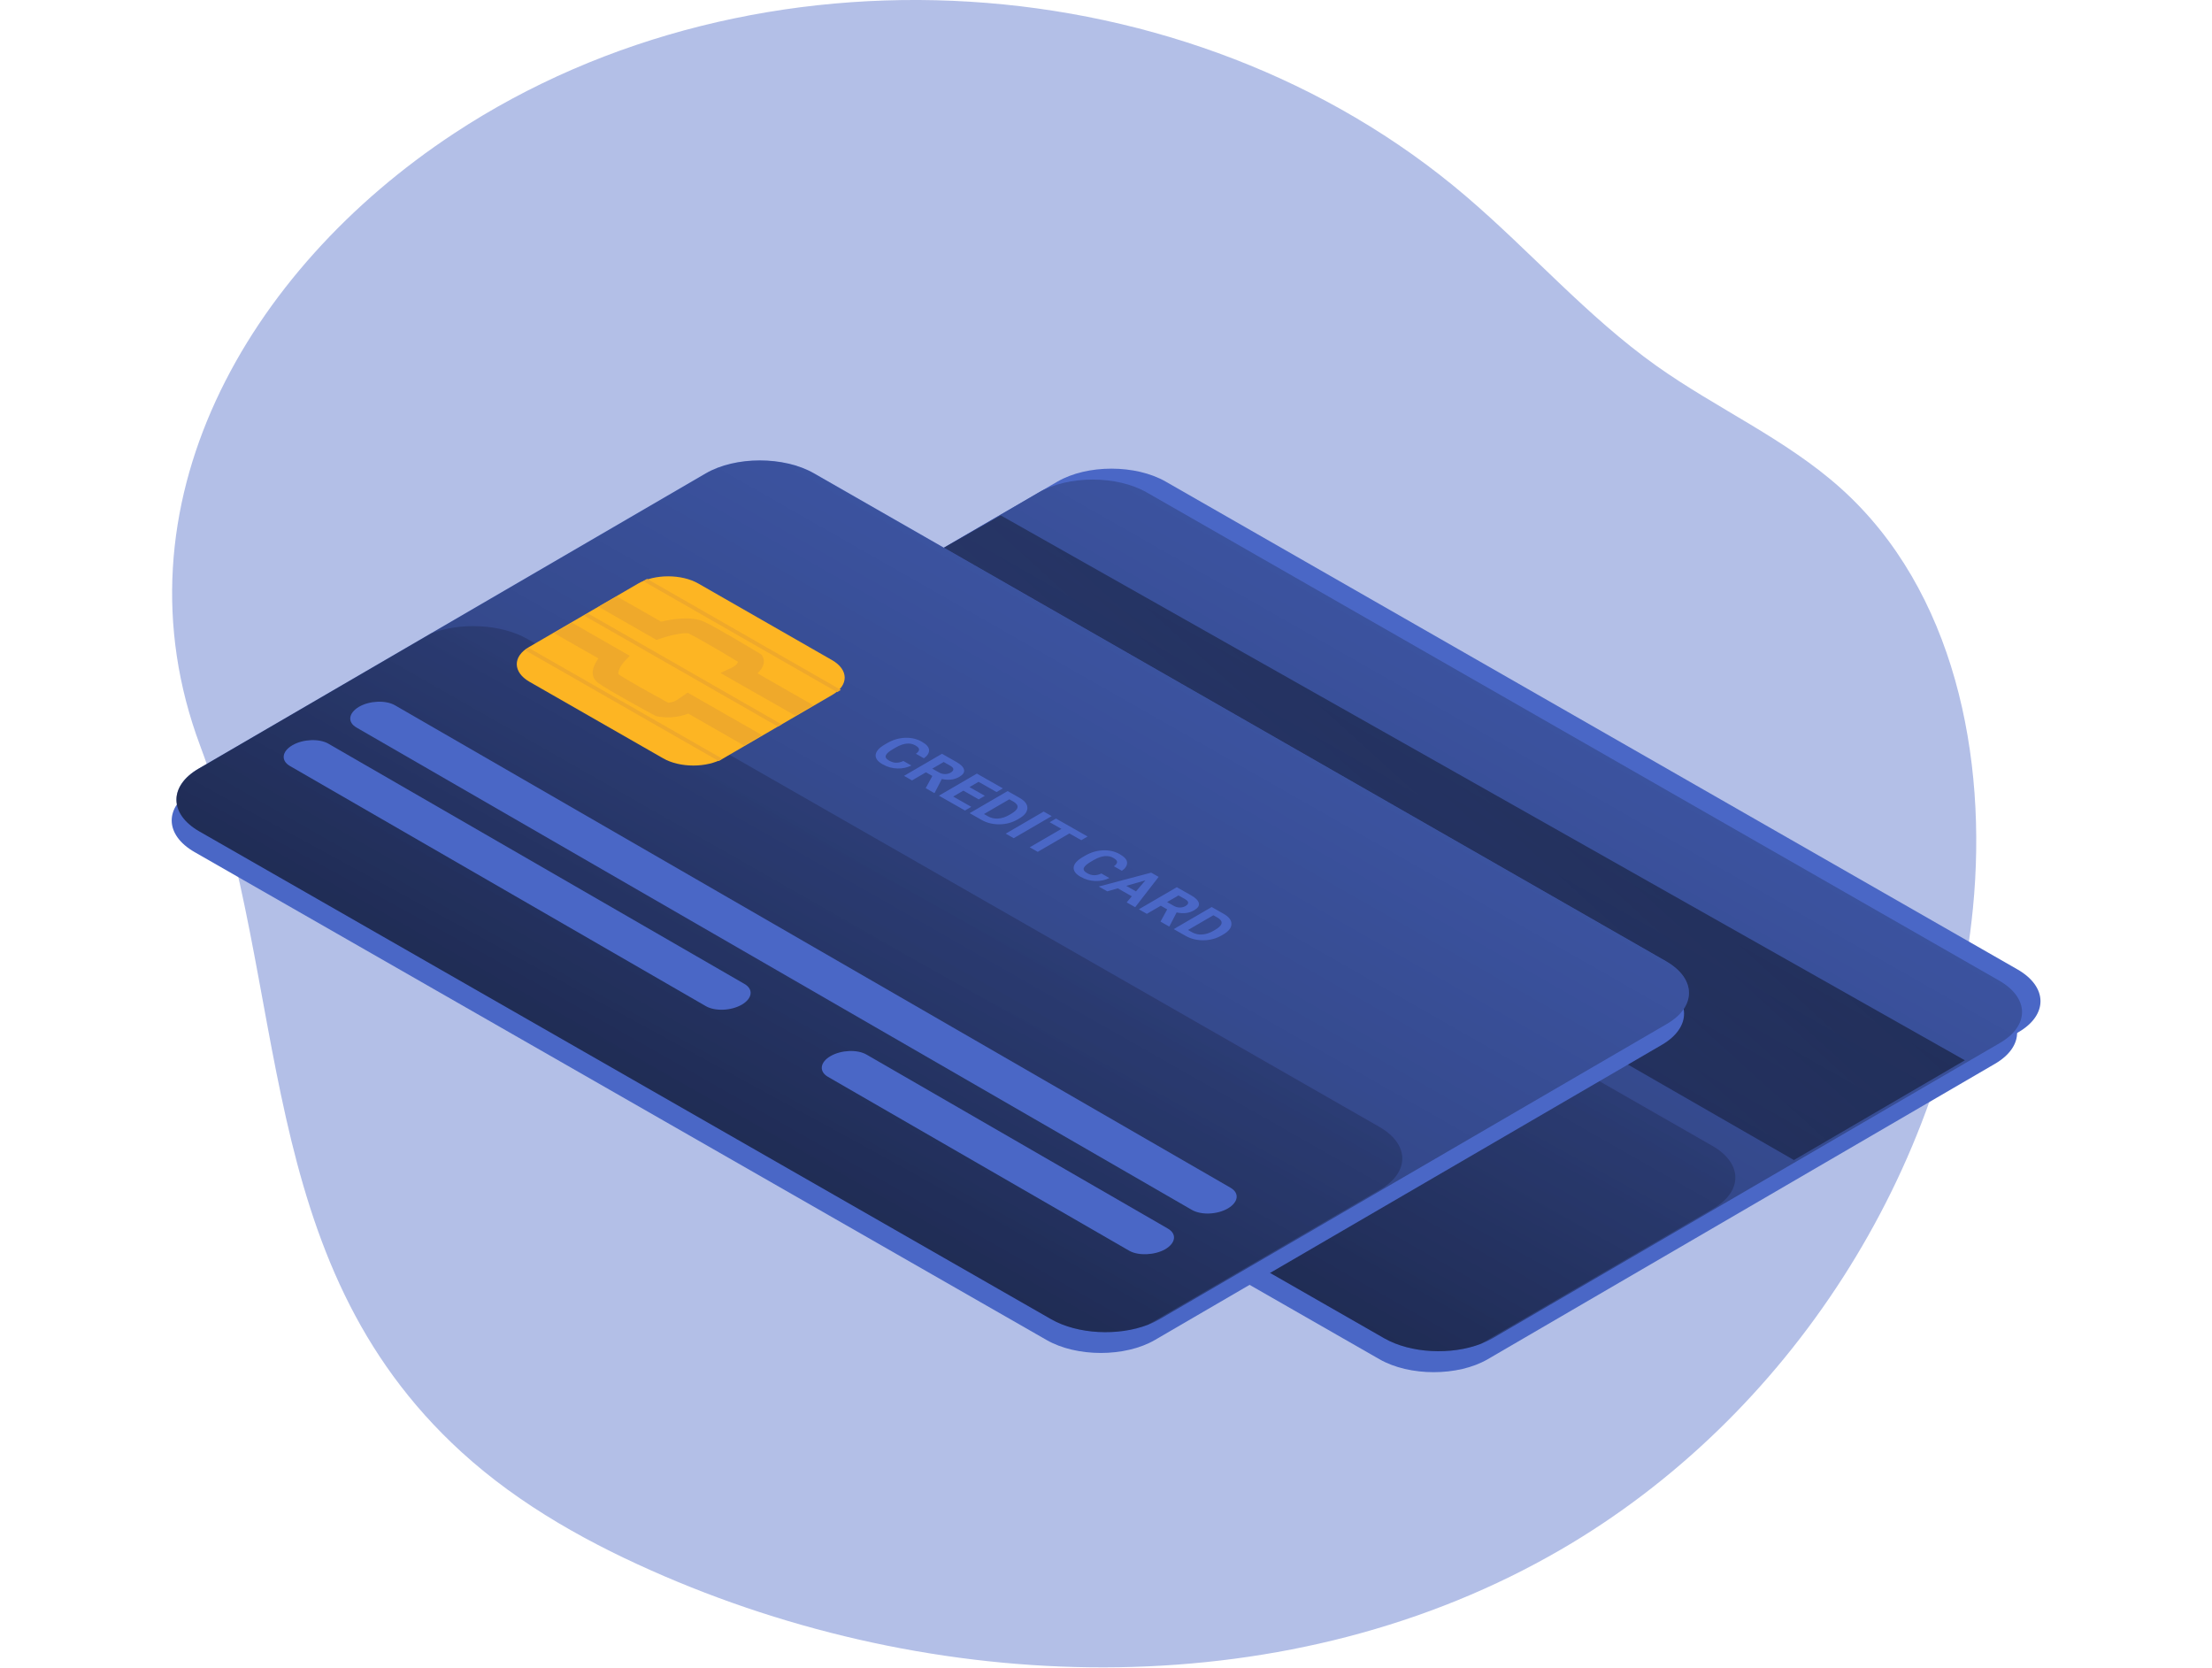
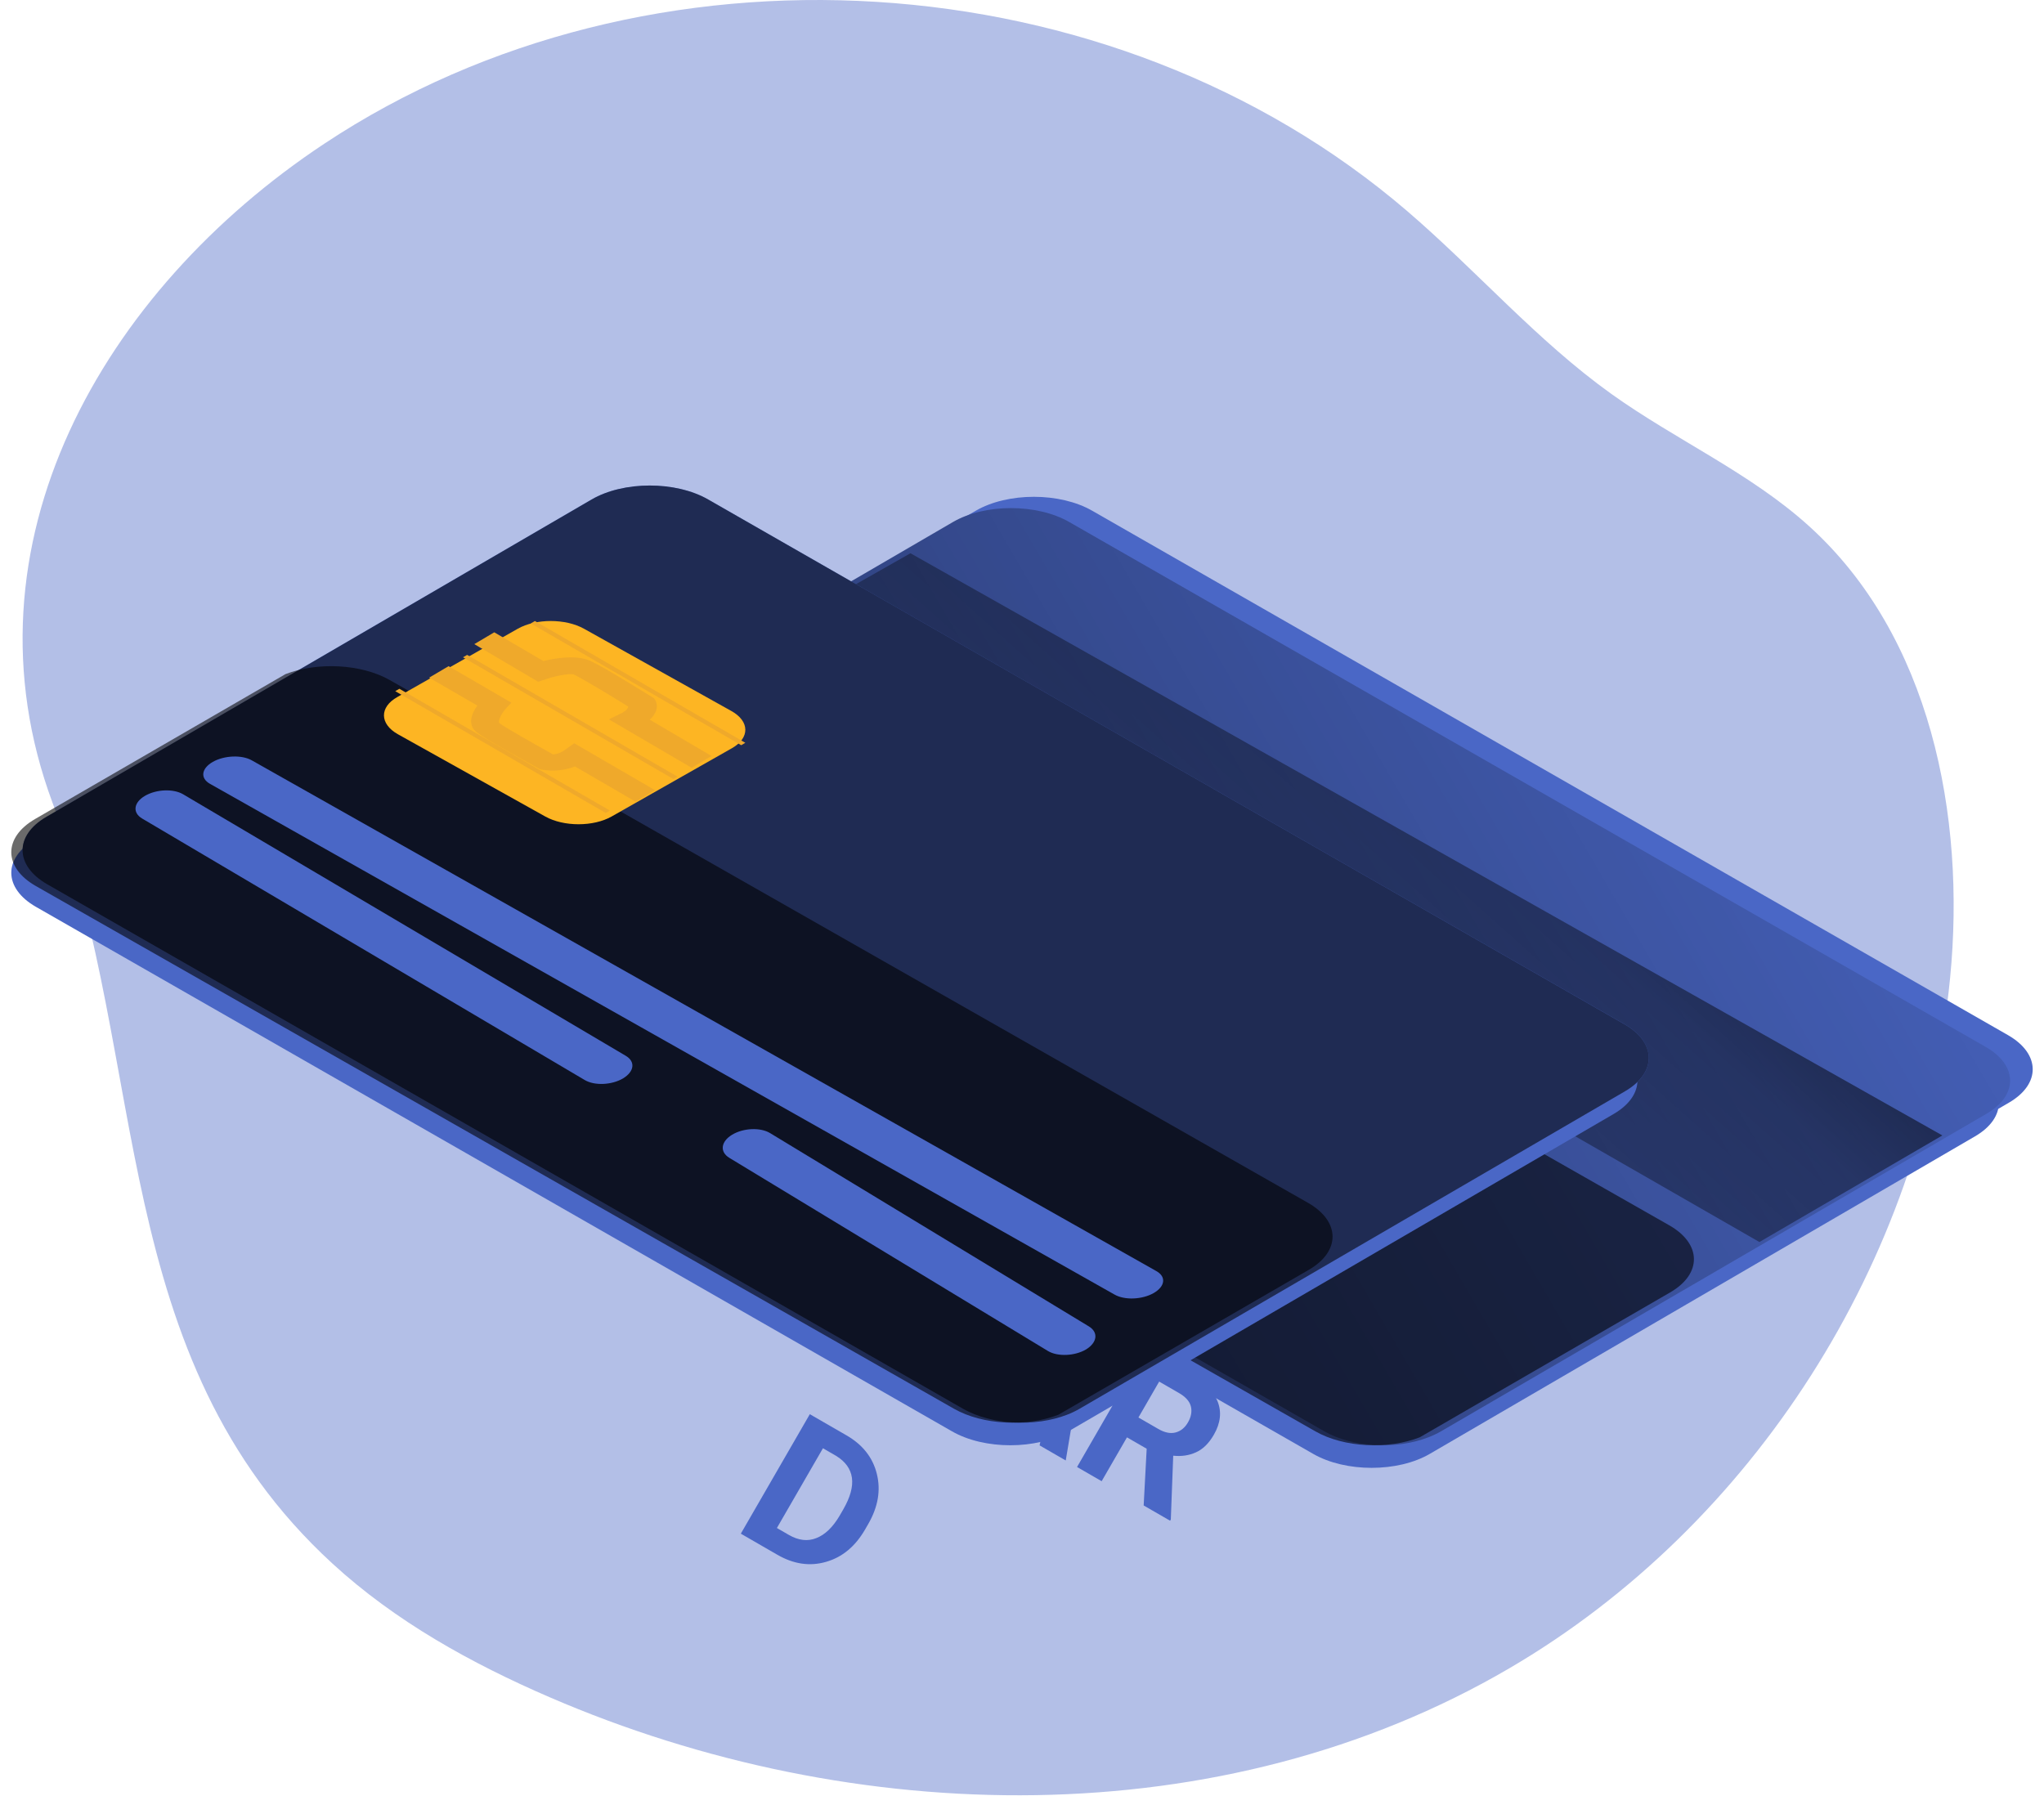
- <svg xmlns="http://www.w3.org/2000/svg" xmlns:xlink="http://www.w3.org/1999/xlink" id="Layer_1" data-name="Layer 1" viewBox="0 0 517.18 461.34" width="406" height="306" class="illustration">
+ <svg xmlns="http://www.w3.org/2000/svg" width="181px" height="159px" viewBox="0 0 181 159" version="1.1">
  <defs>
-     <linearGradient id="linear-gradient" x1="1884.6" y1="-953.14" x2="2270.26" y2="-1065.33" gradientTransform="matrix(1.2, -0.42, 0.56, 0.64, -1564.85, 1751.48)" gradientUnits="userSpaceOnUse">
-       <stop offset="0.01" />
-       <stop offset="0.13" stop-opacity="0.69" />
-       <stop offset="1" stop-opacity="0" />
+     <linearGradient x1="15.177%" y1="61.397%" x2="110.735%" y2="29.194%" id="linearGradient-1">
+       <stop stop-color="#000000" offset="1%" />
+       <stop stop-color="#000000" stop-opacity="0.69" offset="13%" />
+       <stop stop-color="#000000" stop-opacity="0" offset="100%" />
    </linearGradient>
-     <linearGradient id="linear-gradient-2" x1="419.22" y1="143.23" x2="95.99" y2="501.38" gradientTransform="matrix(1, 0, 0, 1, 0, 0)" xlink:href="#linear-gradient" />
-     <linearGradient id="linear-gradient-3" x1="1812.48" y1="-928.72" x2="2161.82" y2="-1037.62" xlink:href="#linear-gradient" />
-     <linearGradient id="linear-gradient-4" x1="1828.69" y1="-998.04" x2="2214.34" y2="-1110.23" xlink:href="#linear-gradient" />
-     <linearGradient id="linear-gradient-5" x1="1756.57" y1="-973.62" x2="2105.91" y2="-1082.53" xlink:href="#linear-gradient" />
+     <linearGradient x1="75.342%" y1="33.863%" x2="-28.128%" y2="99.121%" id="linearGradient-2">
+       <stop stop-color="#000000" offset="1%" />
+       <stop stop-color="#000000" stop-opacity="0.69" offset="13%" />
+       <stop stop-color="#000000" stop-opacity="0" offset="100%" />
+     </linearGradient>
+     <linearGradient x1="505.007%" y1="-154.592%" x2="607.99%" y2="-172.871%" id="linearGradient-3">
+       <stop stop-color="#000000" offset="1%" />
+       <stop stop-color="#000000" stop-opacity="0.69" offset="13%" />
+       <stop stop-color="#000000" stop-opacity="0" offset="100%" />
+     </linearGradient>
+     <linearGradient x1="435.186%" y1="-123.56%" x2="527.326%" y2="-139.014%" id="linearGradient-4">
+       <stop stop-color="#000000" offset="1%" />
+       <stop stop-color="#000000" stop-opacity="0.69" offset="13%" />
+       <stop stop-color="#000000" stop-opacity="0" offset="100%" />
+     </linearGradient>
+     <linearGradient x1="515.695%" y1="-161.244%" x2="618.678%" y2="-179.525%" id="linearGradient-5">
+       <stop stop-color="#000000" offset="1%" />
+       <stop stop-color="#000000" stop-opacity="0.69" offset="13%" />
+       <stop stop-color="#000000" stop-opacity="0" offset="100%" />
+     </linearGradient>
  </defs>
-   <path d="M84,50.87C167.73-4.35,287.69,3.05,364,68.16c17.94,15.3,33.58,33.33,52.8,47,16.69,11.86,35.86,20.26,51.08,33.95,31.32,28.16,40.59,74.21,36.48,116.12-7.12,72.64-50.87,140.76-114,177.43-74.19,43.12-169.23,41.27-248.07,7.41-20.26-8.7-39.87-19.49-56.15-34.35-58.32-53.17-47.15-128.34-72.36-195.5C-11,153.9,26.71,88.61,84,50.87Z" transform="translate(-5.87 -13.92)" fill="#4A67C6" opacity="0.42" style="isolation: isolate;" />
-   <path d="M510.47,308.26,370.11,390c-8.22,4.79-21.66,4.8-30,0l-235.75-135c-8.35-4.78-8.44-12.54-.22-17.33l140.36-81.69c8.23-4.79,21.66-4.8,30,0l235.75,135C518.6,295.71,518.7,303.47,510.47,308.26Z" transform="translate(-5.87 -13.92)" fill="#4A67C6" />
-   <path d="M516.94,299.53,376.59,381.22c-8.23,4.79-21.67,4.8-30,0l-235.75-135c-8.35-4.78-8.45-12.54-.22-17.33L251,147.19c8.23-4.79,21.67-4.8,30,0l235.75,135C525.07,287,525.17,294.74,516.94,299.53Z" transform="translate(-5.87 -13.92)" fill="#4A67C6" />
-   <path d="M511.83,302.51,371.48,384.2c-8.23,4.79-21.67,4.8-30,0l-235.75-135c-8.35-4.78-8.44-12.54-.21-17.33l140.35-81.69c8.23-4.79,21.67-4.8,30,0l235.75,135C520,290,520.06,297.72,511.83,302.51Z" transform="translate(-5.87 -13.92)" fill="#4A67C6" />
-   <path d="M511.83,302.5,371.47,384.2a22.91,22.91,0,0,1-3.27,1.55c-8.18,3.17-19.42,2.65-26.74-1.53l-235.75-135c-8.34-4.77-8.44-12.53-.22-17.32l64.31-37.42,76-44.27c8.22-4.79,21.66-4.8,30,0l235.74,135C520,290,520.06,297.72,511.83,302.5Z" transform="translate(-5.87 -13.92)" opacity="0.58" fill="url(#linear-gradient)" />
-   <polygon points="229.47 142.61 496.25 293.38 448.95 320.98 183.86 168.51 229.47 142.61" opacity="0.58" fill="url(#linear-gradient-2)" />
-   <path d="M432.51,348.32,368.2,385.75c-8.18,3.17-19.42,2.65-26.74-1.53l-235.75-135c-8.34-4.77-8.44-12.53-.22-17.32l64.31-37.42c8.17-3.17,19.42-2.65,26.74,1.53L432.29,331C440.63,335.78,440.73,343.54,432.51,348.32Z" transform="translate(-5.87 -13.92)" opacity="0.58" fill="url(#linear-gradient-3)" />
-   <path d="M280.92,211.44,250.72,229c-4.56,2.66-12,2.66-16.64,0l-37-21.19c-4.63-2.65-4.68-7-.12-9.61l30.2-17.58c4.56-2.65,12-2.66,16.64,0l37,21.19C285.43,204.49,285.48,208.79,280.92,211.44Z" transform="translate(-5.87 -13.92)" fill="#fdb523" />
-   <path d="M261.41,222.6l-5,2.88L241,216.64a15.87,15.87,0,0,1-8.2.84l-.74-.14-.58-.32c-1.29-.7-12.75-6.9-15.35-8.81-2.76-2-1.33-5,0-6.84l-12.29-7,5-2.88,16,9.17L223.51,202c-1.42,1.49-2.17,3.32-1.78,3.76,1.59,1.17,8.78,5.18,13.73,7.87a5.69,5.69,0,0,0,2.89-1.09l2.45-1.72Z" transform="translate(-5.87 -13.92)" fill="#efa92b" />
-   <path d="M270.65,217.21l5-2.88-15.44-8.84c2.14-1.86,2-3.75,1.39-4.74l-.25-.43-.54-.33c-1.23-.74-12.07-7.3-15.39-8.79-3.53-1.58-8.72-.73-11.85,0l-12.29-7-5,2.88,16,9.17,2.33-.75c2.58-.83,5.74-1.28,6.51-1.06,2,.91,9,5,13.73,7.86-.07.35-.4,1-1.86,1.68l-2.95,1.43Z" transform="translate(-5.87 -13.92)" fill="#efa92b" />
-   <polygon points="261 205.71 259.95 206.32 206.31 175.59 207.35 174.98 261 205.71" fill="#efa92b" />
-   <polygon points="244.61 215.25 243.56 215.85 189.92 185.13 190.97 184.52 244.61 215.25" fill="#efa92b" />
-   <polygon points="277.38 196.17 276.34 196.78 222.69 166.05 223.74 165.44 277.38 196.17" fill="#efa92b" />
-   <text transform="matrix(0.88, 0.5, -0.86, 0.5, 283.99, 213.78)" font-size="17.19" fill="#4A67C6" font-family="Roboto-Bold, Roboto" font-weight="700">CREDIT CARD</text>
-   <path d="M245.9,297.59,130.79,231.13c-2.55-1.47-2.23-4,.71-5.75h0c2.94-1.7,7.4-1.88,9.95-.41l115.11,66.46c2.55,1.47,2.23,4-.72,5.74h0C252.9,298.87,248.45,299.06,245.9,297.59Z" transform="translate(-5.87 -13.92)" fill="#4A67C6" />
-   <path d="M418.31,303,278,384.68c-8.23,4.79-21.67,4.8-30,0l-235.76-135c-8.34-4.78-8.44-12.54-.21-17.33l140.35-81.69c8.23-4.79,21.67-4.8,30,0l235.75,135C426.44,290.44,426.54,298.2,418.31,303Z" transform="translate(-5.87 -13.92)" fill="#4A67C6" />
-   <path d="M419.67,297.24,279.32,378.93c-8.23,4.79-21.67,4.79-30,0l-235.75-135c-8.35-4.78-8.45-12.54-.22-17.33L153.69,144.9c8.23-4.79,21.67-4.8,30,0l235.75,135C427.81,284.69,427.9,292.45,419.67,297.24Z" transform="translate(-5.87 -13.92)" fill="#4A67C6" />
-   <path d="M419.68,297.23,279.32,378.92a22.4,22.4,0,0,1-3.27,1.56c-8.18,3.17-19.43,2.65-26.75-1.53l-235.75-135c-8.34-4.78-8.44-12.53-.21-17.32l64.3-37.42,76.05-44.27c8.23-4.79,21.66-4.8,30,0l235.75,135C427.8,284.69,427.9,292.44,419.68,297.23Z" transform="translate(-5.87 -13.92)" opacity="0.58" fill="url(#linear-gradient-4)" />
-   <path d="M340.35,343.05l-64.3,37.43c-8.18,3.17-19.43,2.65-26.75-1.53l-235.75-135c-8.34-4.78-8.44-12.53-.21-17.32l64.3-37.42c8.18-3.17,19.42-2.65,26.74,1.53l235.75,135C348.47,330.51,348.57,338.27,340.35,343.05Z" transform="translate(-5.87 -13.92)" opacity="0.58" fill="url(#linear-gradient-5)" />
-   <path d="M188.76,206.17l-30.19,17.58c-4.56,2.65-12,2.66-16.65,0l-37-21.19c-4.63-2.66-4.69-7-.12-9.61L135,175.38c4.57-2.66,12-2.66,16.65,0l37,21.19C193.27,199.21,193.33,203.52,188.76,206.17Z" transform="translate(-5.87 -13.92)" fill="#fdb523" />
-   <path d="M169.25,217.32l-4.95,2.89-15.43-8.84a16,16,0,0,1-8.2.84l-.75-.15-.57-.31c-1.3-.7-12.75-6.9-15.35-8.81-2.76-2-1.34-5,0-6.84l-12.28-7,4.95-2.88,16,9.16-1.29,1.35c-1.41,1.5-2.16,3.33-1.78,3.77,1.59,1.17,8.78,5.18,13.73,7.87a5.81,5.81,0,0,0,2.9-1.09l2.45-1.72Z" transform="translate(-5.87 -13.92)" fill="#efa92b" />
-   <path d="M178.5,211.94l4.95-2.88L168,200.22c2.13-1.87,2-3.75,1.39-4.74l-.26-.43-.54-.33c-1.22-.74-12.06-7.3-15.39-8.79-3.53-1.58-8.71-.73-11.85,0l-12.29-7-5,2.88,16,9.17,2.32-.76c2.58-.82,5.74-1.27,6.52-1.05,2,.91,9,5,13.73,7.86-.07.35-.4,1-1.87,1.68l-3,1.43Z" transform="translate(-5.87 -13.92)" fill="#efa92b" />
-   <polygon points="168.84 200.44 167.8 201.04 114.15 170.32 115.2 169.71 168.84 200.44" fill="#efa92b" />
-   <polygon points="152.45 209.97 151.41 210.58 97.76 179.86 98.81 179.25 152.45 209.97" fill="#efa92b" />
-   <polygon points="185.23 190.9 184.18 191.51 130.54 160.78 131.59 160.17 185.23 190.9" fill="#efa92b" />
-   <text transform="matrix(0.88, 0.5, -0.86, 0.5, 191.83, 208.5)" font-size="17.19" fill="#4A67C6" font-family="Roboto-Bold, Roboto" font-weight="700">CREDIT CARD</text>
-   <path d="M288.24,348.7,57.05,215.22c-2.55-1.47-2.23-4,.71-5.74h0c2.94-1.7,7.4-1.88,9.95-.41L298.9,342.55c2.55,1.47,2.23,4-.72,5.74h0C295.24,350,290.79,350.17,288.24,348.7Z" transform="translate(-5.87 -13.92)" fill="#4A67C6" />
-   <path d="M153.74,292.32,38.63,225.86c-2.55-1.48-2.23-4.05.71-5.75h0c2.95-1.7,7.4-1.88,9.95-.41L164.4,286.16c2.55,1.47,2.23,4-.71,5.74h0C160.74,293.6,156.29,293.79,153.74,292.32Z" transform="translate(-5.87 -13.92)" fill="#4A67C6" />
-   <path d="M270.9,360l-83.37-48.12c-2.55-1.48-2.23-4.05.72-5.75h0c2.94-1.7,7.4-1.88,9.95-.41l83.36,48.13c2.55,1.47,2.23,4-.72,5.74h0C277.9,361.24,273.44,361.43,270.9,360Z" transform="translate(-5.87 -13.92)" fill="#4A67C6" />
+   <g id="Page-1" stroke="none" stroke-width="1" fill="none" fill-rule="evenodd">
+     <g id="About-desktop" transform="translate(-1174, -661)" fill-rule="nonzero">
+       <g id="payment" transform="translate(1174.364, 661)">
+         <path d="M28.341,12.735 C57.02,-6.295 98.108,-3.745 124.246,18.694 C130.391,23.967 135.748,30.181 142.331,34.892 C148.048,38.98 154.614,41.875 159.827,46.593 C170.555,56.298 173.73,72.168 172.322,86.612 C169.883,111.647 154.898,135.123 133.275,147.761 C107.863,162.622 75.31,161.984 48.306,150.315 C41.367,147.317 34.65,143.598 29.074,138.477 C9.098,120.152 12.924,94.246 4.289,71.1 C-4.199,48.244 8.718,25.742 28.341,12.735 Z" id="Path" fill="#4A67C6" opacity="0.42" />
+         <path d="M174.535,100.636 L126.244,128.763 C123.416,130.411 118.792,130.414 115.922,128.763 L34.812,82.31 C31.939,80.665 31.908,77.995 34.737,76.347 L83.028,48.237 C85.859,46.589 90.48,46.586 93.349,48.237 L174.459,94.69 C177.332,96.318 177.366,98.988 174.535,100.636 Z" id="Path" fill="#4A67C6" />
+         <path d="M177.534,97.655 L129.246,125.763 C126.414,127.411 121.79,127.414 118.924,125.763 L37.814,79.312 C34.941,77.667 34.906,74.997 37.738,73.349 L86.036,45.237 C88.868,43.589 93.492,43.586 96.358,45.237 L177.468,91.688 C180.331,93.343 180.365,96.007 177.534,97.655 Z" id="Path" fill="#4A67C6" />
+         <path d="M175.529,98.653 L127.242,126.763 C124.411,128.411 119.787,128.414 116.921,126.763 L35.812,80.31 C32.939,78.665 32.908,75.995 35.74,74.347 L84.027,46.237 C86.858,44.589 91.482,44.586 94.348,46.237 L175.457,92.69 C178.34,94.349 178.361,97.005 175.529,98.653 Z" id="Path" fill="#4A67C6" />
+         <path d="M175.533,98.647 L127.243,126.763 C126.883,126.97 126.507,127.148 126.118,127.296 C123.304,128.387 119.437,128.208 116.919,126.77 L35.811,80.311 C32.942,78.669 32.907,75.999 35.735,74.35 L57.86,61.473 L84.008,46.238 C86.836,44.589 91.459,44.586 94.329,46.238 L175.433,92.696 C178.344,94.345 178.364,97.002 175.533,98.647 Z" id="Path" fill="url(#linearGradient-1)" opacity="0.58" />
+         <polygon id="Path" fill="url(#linearGradient-2)" opacity="0.58" points="80.259 49 171.636 100.561 155.435 110 64.636 57.857" />
+         <path d="M147.532,114.462 L125.351,127.299 C122.53,128.386 118.653,128.208 116.128,126.774 L34.816,80.475 C31.94,78.839 31.905,76.178 34.741,74.535 L56.922,61.701 C59.739,60.614 63.62,60.792 66.144,62.226 L147.456,108.522 C150.333,110.161 150.367,112.822 147.532,114.462 Z" id="Path" fill="url(#linearGradient-3)" opacity="0.58" />
+         <path d="M95.442,68.278 L84.791,74.314 C83.183,75.229 80.559,75.229 78.922,74.314 L65.873,67.031 C64.24,66.12 64.223,64.624 65.831,63.727 L76.482,57.684 C78.09,56.774 80.714,56.77 82.35,57.684 L95.4,64.968 C97.033,65.889 97.05,67.367 95.442,68.278 Z" id="Path" fill="#FDB523" />
+         <path d="M88.636,71.983 L86.899,73 L81.546,69.879 C80.639,70.231 79.656,70.333 78.697,70.176 L78.44,70.126 L78.239,70.013 C77.79,69.766 73.809,67.577 72.906,66.903 C71.947,66.197 72.444,65.138 72.906,64.488 L68.636,62.017 L70.373,61 L75.932,64.237 L75.47,64.711 C74.976,65.237 74.716,65.883 74.851,66.038 C75.404,66.451 77.902,67.867 79.621,68.816 C79.984,68.785 80.332,68.651 80.625,68.432 L81.476,67.824 L88.636,71.983 Z" id="Path" fill="#EFA92B" />
+         <path d="M91.868,70 L93.636,68.953 L88.175,65.739 C88.932,65.063 88.882,64.376 88.667,64.016 L88.578,63.86 L88.387,63.74 C87.952,63.471 84.118,61.086 82.944,60.545 C81.695,59.97 79.859,60.279 78.752,60.545 L74.405,58 L72.636,59.047 L78.296,62.38 L79.12,62.108 C80.033,61.806 81.15,61.643 81.423,61.723 C82.13,62.053 84.606,63.54 86.279,64.58 C86.254,64.707 86.138,64.943 85.621,65.191 L84.578,65.71 L91.868,70 Z" id="Path" fill="#EFA92B" />
+         <polygon id="Path" fill="#EFA92B" points="90.636 70.786 90.272 71 71.636 60.214 71.998 60" />
+         <polygon id="Path" fill="#EFA92B" points="84.636 73.789 84.272 74 65.636 63.214 66.001 63" />
+         <polygon id="Path" fill="#EFA92B" points="96.636 67.786 96.275 68 77.636 57.214 78.001 57" />
+         <text id="CREDIT-CARD" fill="#4A67C6" transform="translate(116.8669, 81.83338) rotate(30) translate(-116.8669, -81.83338) " font-family="Roboto-Bold, Roboto" font-size="17.19" font-weight="bold">
+           <tspan x="98.057" y="94.41">CRE</tspan>
+           <tspan x="98.057" y="114.41">DIT </tspan>
+           <tspan x="98.057" y="134.41">CAR</tspan>
+           <tspan x="98.057" y="154.41">D</tspan>
+         </text>
+         <path d="M83.42,97.655 L44.223,74.493 C43.354,73.981 43.463,73.099 44.464,72.489 L44.464,72.489 C45.466,71.897 46.984,71.834 47.853,72.346 L87.05,95.508 C87.919,96.021 87.81,96.902 86.805,97.509 L86.805,97.509 C85.804,98.101 84.289,98.167 83.42,97.655 Z" id="Path" fill="#4A67C6" />
+         <path d="M142.533,98.657 L94.255,126.763 C91.423,128.411 86.798,128.414 83.932,126.763 L2.811,80.31 C-0.059,78.665 -0.093,75.995 2.738,74.347 L51.031,46.237 C53.863,44.589 58.487,44.586 61.353,46.237 L142.471,92.69 C145.33,94.335 145.365,97.005 142.533,98.657 Z" id="Path" fill="#4A67C6" />
+         <path d="M143.534,96.655 L95.246,124.764 C92.414,126.412 87.79,126.412 84.924,124.764 L3.814,78.312 C0.941,76.668 0.906,73.997 3.738,72.349 L52.022,44.237 C54.854,42.589 59.478,42.586 62.344,44.237 L143.455,90.689 C146.335,92.337 146.366,95.007 143.534,96.655 Z" id="Path" fill="#4A67C6" />
+         <path d="M143.538,96.647 L95.248,124.759 C94.888,124.968 94.512,125.148 94.123,125.296 C91.309,126.387 87.438,126.208 84.92,124.77 L3.81,78.311 C0.941,76.666 0.907,73.999 3.738,72.35 L25.86,59.473 L52.025,44.238 C54.857,42.589 59.477,42.586 62.347,44.238 L143.456,90.696 C146.332,92.331 146.366,94.998 143.538,96.647 Z" id="Path" fill="url(#linearGradient-4)" opacity="0.58" />
+         <path d="M115.532,112.462 L93.355,125.299 C90.533,126.386 86.653,126.208 84.128,124.774 L2.816,78.475 C-0.061,76.835 -0.095,74.178 2.744,72.535 L24.921,59.701 C27.743,58.614 31.619,58.792 34.144,60.226 L115.456,106.525 C118.333,108.161 118.367,110.822 115.532,112.462 Z" id="Path" fill="url(#linearGradient-5)" opacity="0.58" />
+         <path d="M64.44,66.271 L53.794,72.315 C52.186,73.226 49.562,73.23 47.922,72.315 L34.874,65.03 C33.242,64.116 33.22,62.624 34.832,61.726 L45.482,55.686 C47.094,54.771 49.714,54.771 51.354,55.686 L64.402,62.971 C66.031,63.879 66.052,65.36 64.44,66.271 Z" id="Path" fill="#FDB523" />
+         <path d="M57.636,69.98 L55.916,71 L50.551,67.879 C49.643,68.229 48.66,68.331 47.701,68.176 L47.44,68.123 L47.242,68.013 C46.79,67.766 42.809,65.577 41.905,64.903 C40.946,64.197 41.44,63.138 41.905,62.488 L37.636,60.017 L39.357,59 L44.92,62.234 L44.471,62.711 C43.981,63.24 43.72,63.886 43.852,64.041 C44.405,64.455 46.905,65.87 48.625,66.82 C48.99,66.787 49.338,66.654 49.634,66.435 L50.485,65.828 L57.636,69.98 Z" id="Path" fill="#EFA92B" />
+         <path d="M60.886,68 L62.636,66.953 L57.173,63.739 C57.926,63.06 57.881,62.376 57.665,62.016 L57.573,61.86 L57.382,61.74 C56.951,61.471 53.118,59.086 51.94,58.545 C50.692,57.97 48.86,58.279 47.75,58.545 L43.404,56 L41.636,57.047 L47.294,60.38 L48.114,60.104 C49.026,59.806 50.144,59.643 50.42,59.723 C51.127,60.053 53.602,61.54 55.275,62.58 C55.25,62.707 55.133,62.943 54.613,63.191 L53.553,63.71 L60.886,68 Z" id="Path" fill="#EFA92B" />
+         <polygon id="Path" fill="#EFA92B" points="59.636 68.789 59.275 69 40.636 58.214 41.001 58" />
+         <polygon id="Path" fill="#EFA92B" points="53.636 71.786 53.275 72 34.636 61.214 35.001 61" />
+         <polygon id="Path" fill="#EFA92B" points="65.636 65.786 65.272 66 46.636 55.214 47.001 55" />
+         <path d="M98.346,114.662 L18.233,69.421 C17.349,68.923 17.46,68.066 18.479,67.476 L18.479,67.476 C19.498,66.9 21.043,66.839 21.927,67.337 L102.04,112.578 C102.924,113.076 102.813,113.933 101.791,114.523 L101.791,114.523 C100.772,115.103 99.23,115.16 98.346,114.662 Z" id="Path" fill="#4A67C6" />
+         <path d="M51.42,95.655 L12.223,72.493 C11.354,71.977 11.463,71.082 12.464,70.489 L12.464,70.489 C13.469,69.897 14.984,69.834 15.853,70.346 L55.05,93.508 C55.918,94.021 55.809,94.902 54.808,95.509 L54.808,95.509 C53.804,96.101 52.288,96.167 51.42,95.655 Z" id="Path" fill="#4A67C6" />
+         <path d="M92.445,119.658 L64.219,102.544 C63.356,102.018 63.464,101.104 64.463,100.499 L64.463,100.499 C65.458,99.895 66.968,99.831 67.831,100.354 L96.054,117.471 C96.917,117.994 96.809,118.894 95.81,119.512 L95.81,119.512 C94.815,120.099 93.305,120.167 92.445,119.658 Z" id="Path" fill="#4A67C6" />
+       </g>
+     </g>
+   </g>
</svg>
